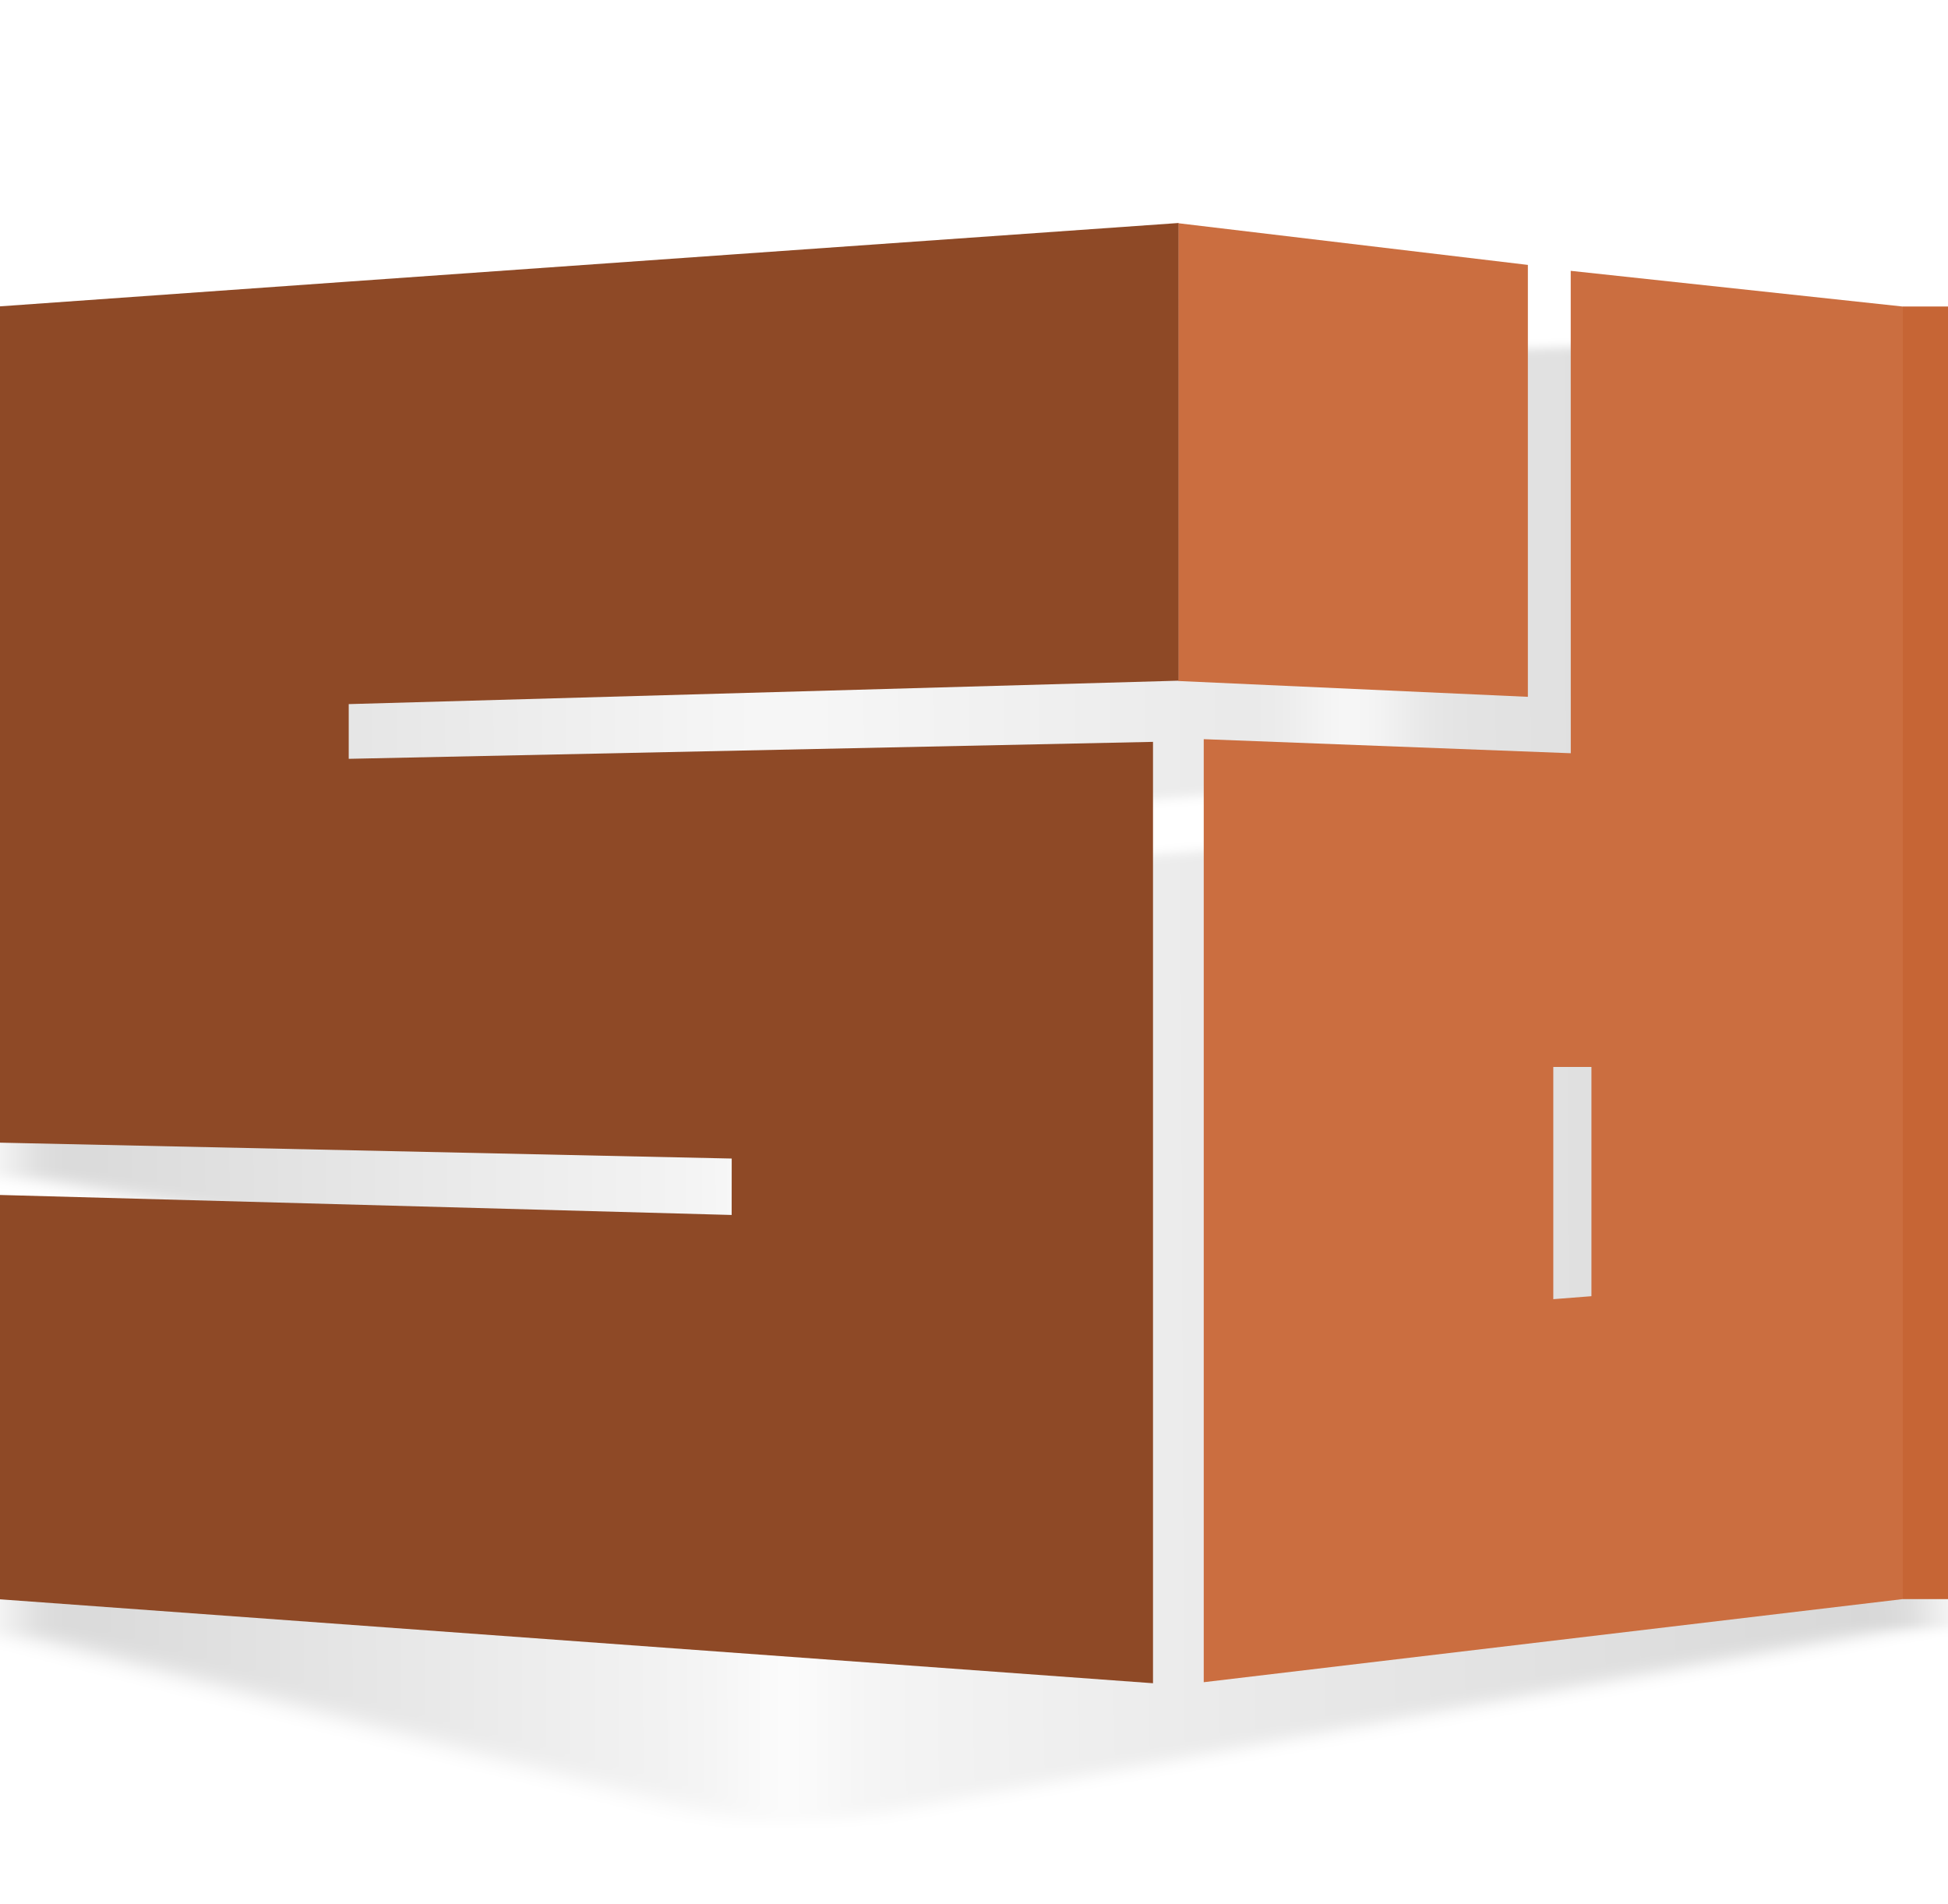
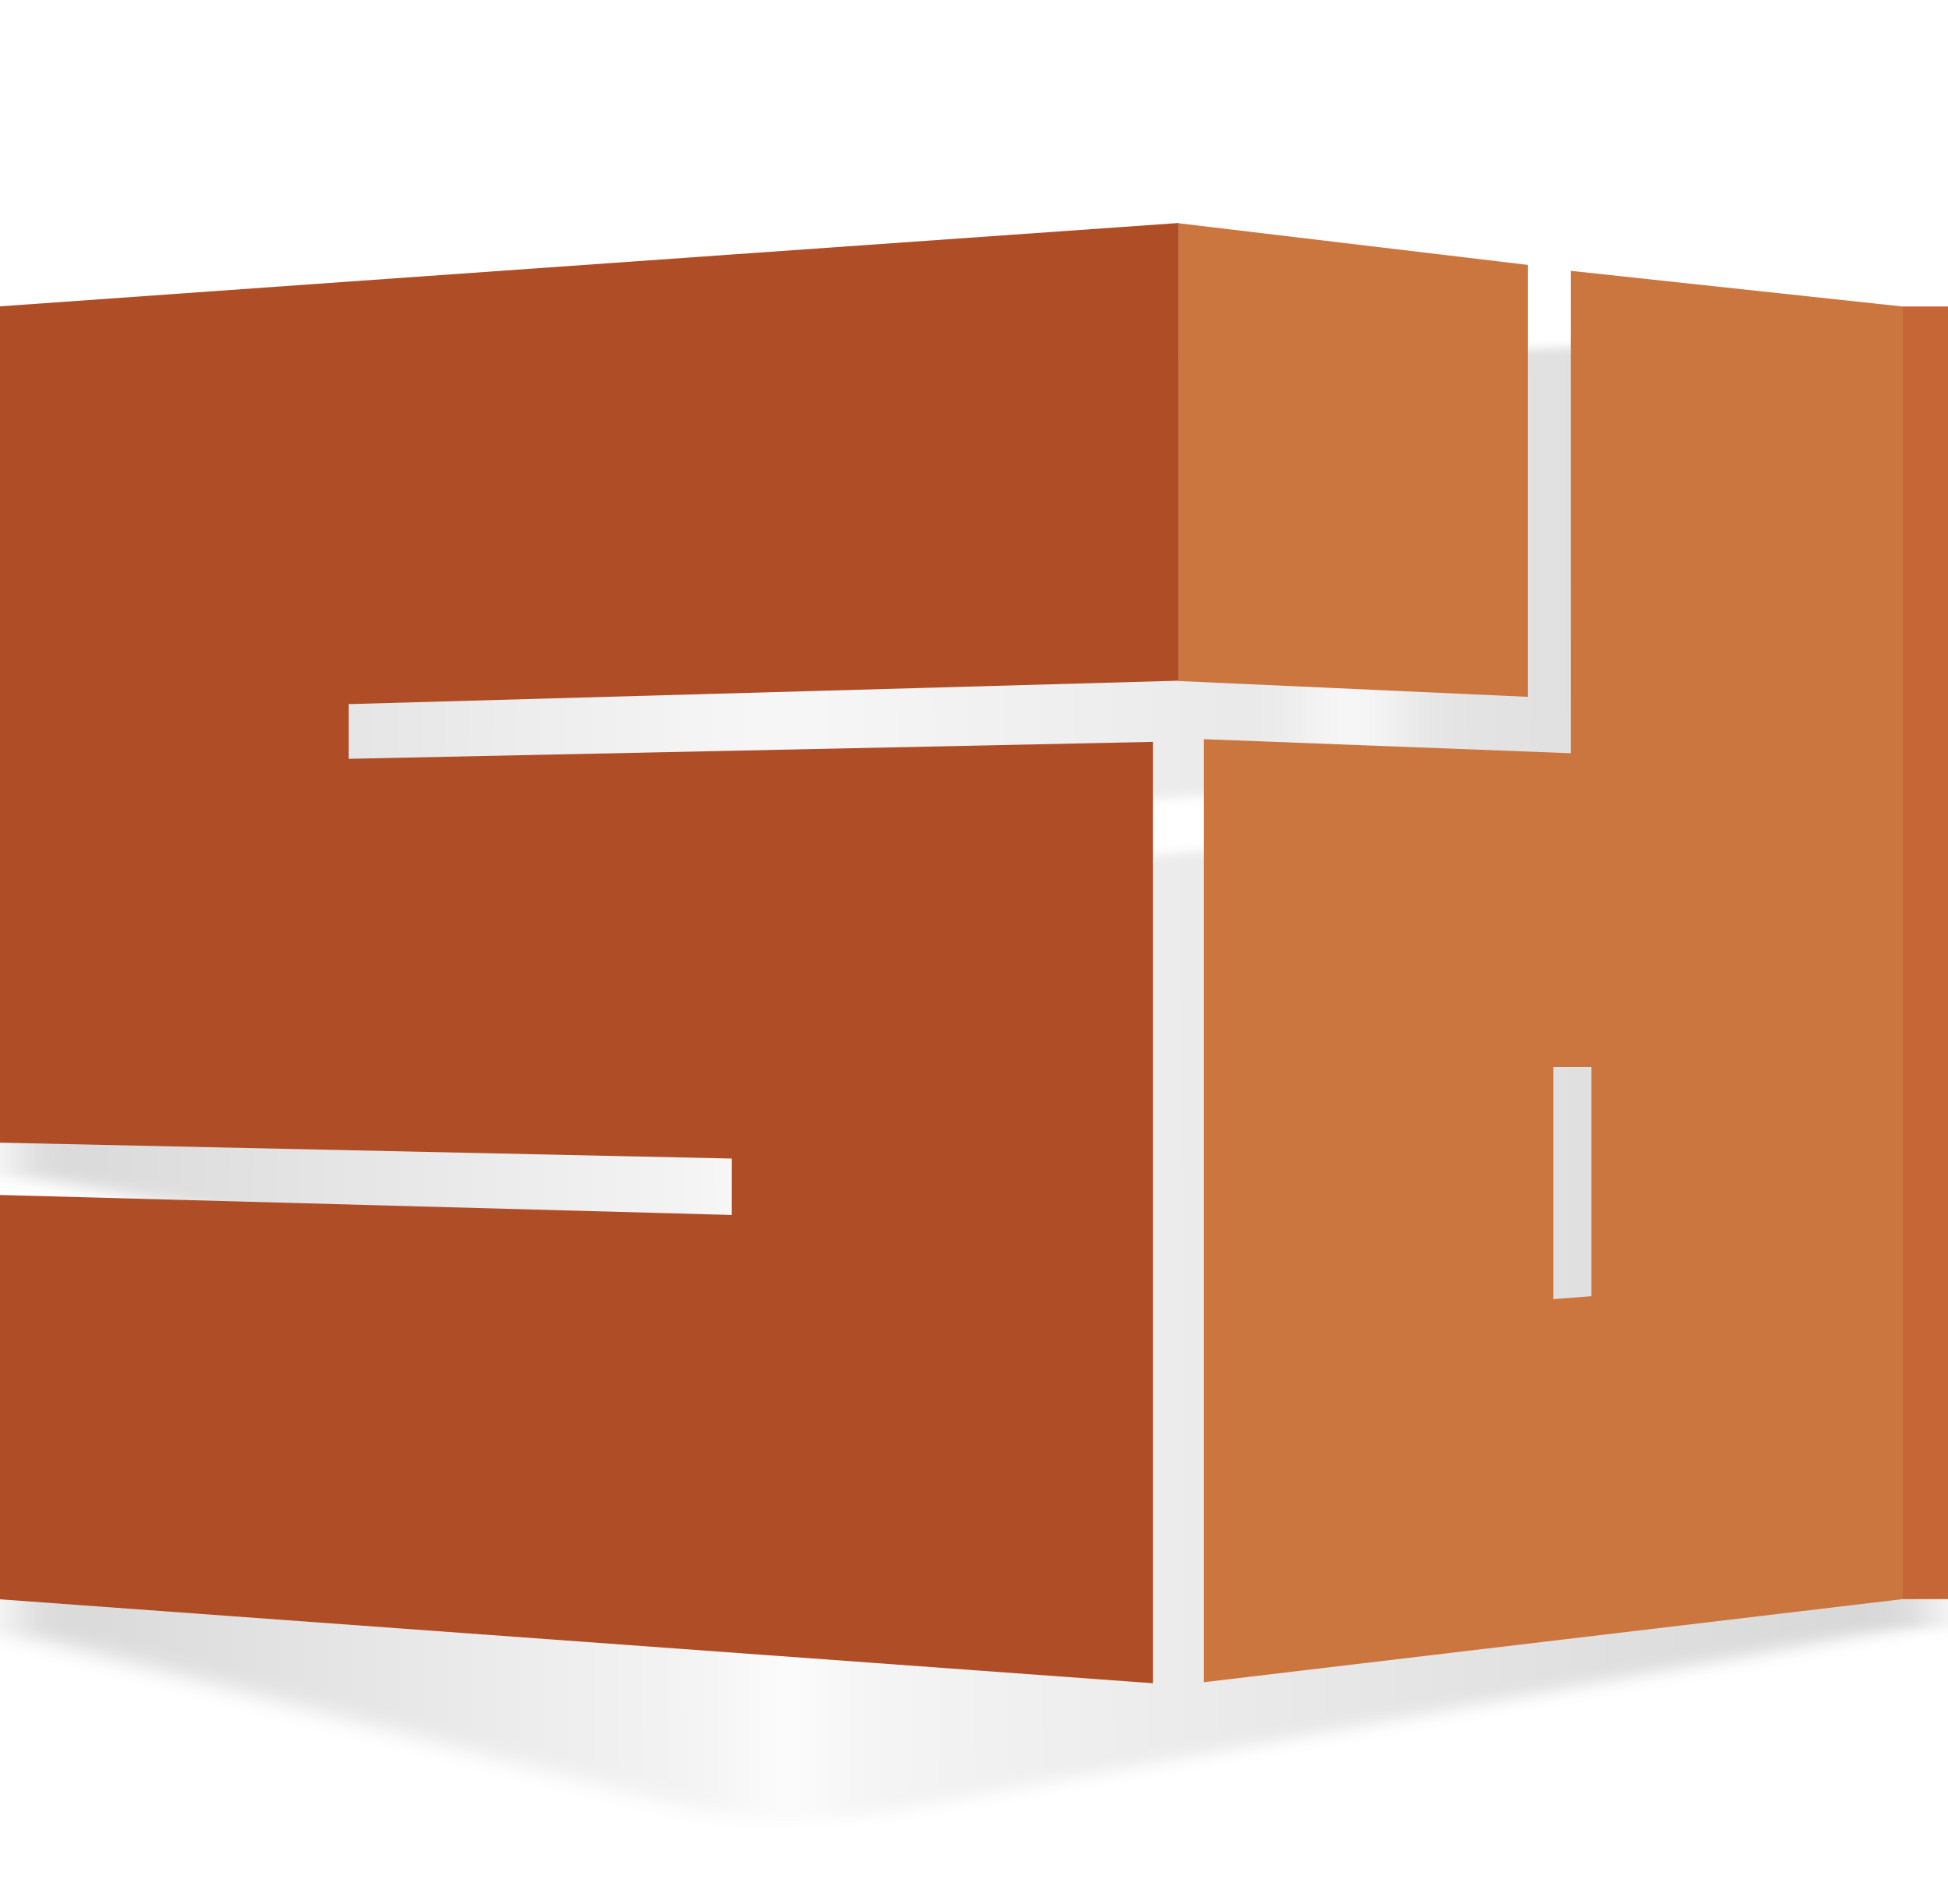
<svg xmlns="http://www.w3.org/2000/svg" xmlns:xlink="http://www.w3.org/1999/xlink" width="820" height="801">
  <defs>
    <linearGradient id="a">
      <stop offset="0" stop-opacity=".157" />
      <stop offset=".408" stop-opacity=".031" />
      <stop offset="1" stop-opacity=".157" />
    </linearGradient>
    <linearGradient xlink:href="#a" id="b" x1="-.893" y1="586.306" x2="799.07" y2="582.771" gradientUnits="userSpaceOnUse" />
    <filter id="c" color-interpolation-filters="sRGB">
      <feGaussianBlur stdDeviation="16 2" result="blur" />
    </filter>
  </defs>
  <g fill-opacity="1" fill="url(#b)" filter="url(#c)" transform="matrix(1.0025 0 0 1 -.097 -131.148)">
    <path d="M326.292 287.098l228.098-6.582V462.29l-228.11 17.46m472.81 336.38l-456.22 83.226V502.478l239.517-19.41-.035-203.016 216.732-7.887c.006 45.33.01 90.66.01 135.99.003 45.33.003 90.66.002 135.992 0 45.33-.002 90.66-.004 135.992l19.7 135.883-19.702.108zM595.864 613.68l-24.884 2.633v97.72l24.884-3.88zM326.277 287.002S108.143 276.99-.893 272.148c.005 116.998.003 234.64.003 351.873l203.374 37.788-.013 23.745L-.89 646.028V816.15l320.093 84.314v-396.18L96.376 477.37V454.34l229.9 25.276" />
  </g>
  <path fill="#c66535" fill-rule="evenodd" d="M800.975 129h19.814v544h-19.815z" />
-   <path d="M496.013 93.948l147.137 17.54v181.775L496.005 286.6m304.992 386.38l-294.29 34.98V311.082l154.503 5.92-.022-203.02 139.805 15.03c.016 181.324.004 362.644.004 543.968zM669.904 449.04h-16.052v97.72l16.052-1.25z" fill="#cb6e40" />
-   <path d="M496.097 93.85S164.673 117.177-.993 128.998c.008 116.998.004 234.64.004 351.873l309 6.706-.02 23.747-308.98-8.446V673l486.34 35.395v-396.18l-338.556 7.138v-23.027l349.303-9.858" fill="#8e4926" />
+   <path d="M496.013 93.948l147.137 17.54v181.775L496.005 286.6m304.992 386.38l-294.29 34.98V311.082l154.503 5.92-.022-203.02 139.805 15.03c.016 181.324.004 362.644.004 543.968zM669.904 449.04h-16.052v97.72l16.052-1.25z" fill="#cb753f" />
+   <path d="M496.097 93.85S164.673 117.177-.993 128.998c.008 116.998.004 234.64.004 351.873l309 6.706-.02 23.747-308.98-8.446V673l486.34 35.395v-396.18l-338.556 7.138v-23.027l349.303-9.858" fill="#af4d27" />
</svg>
